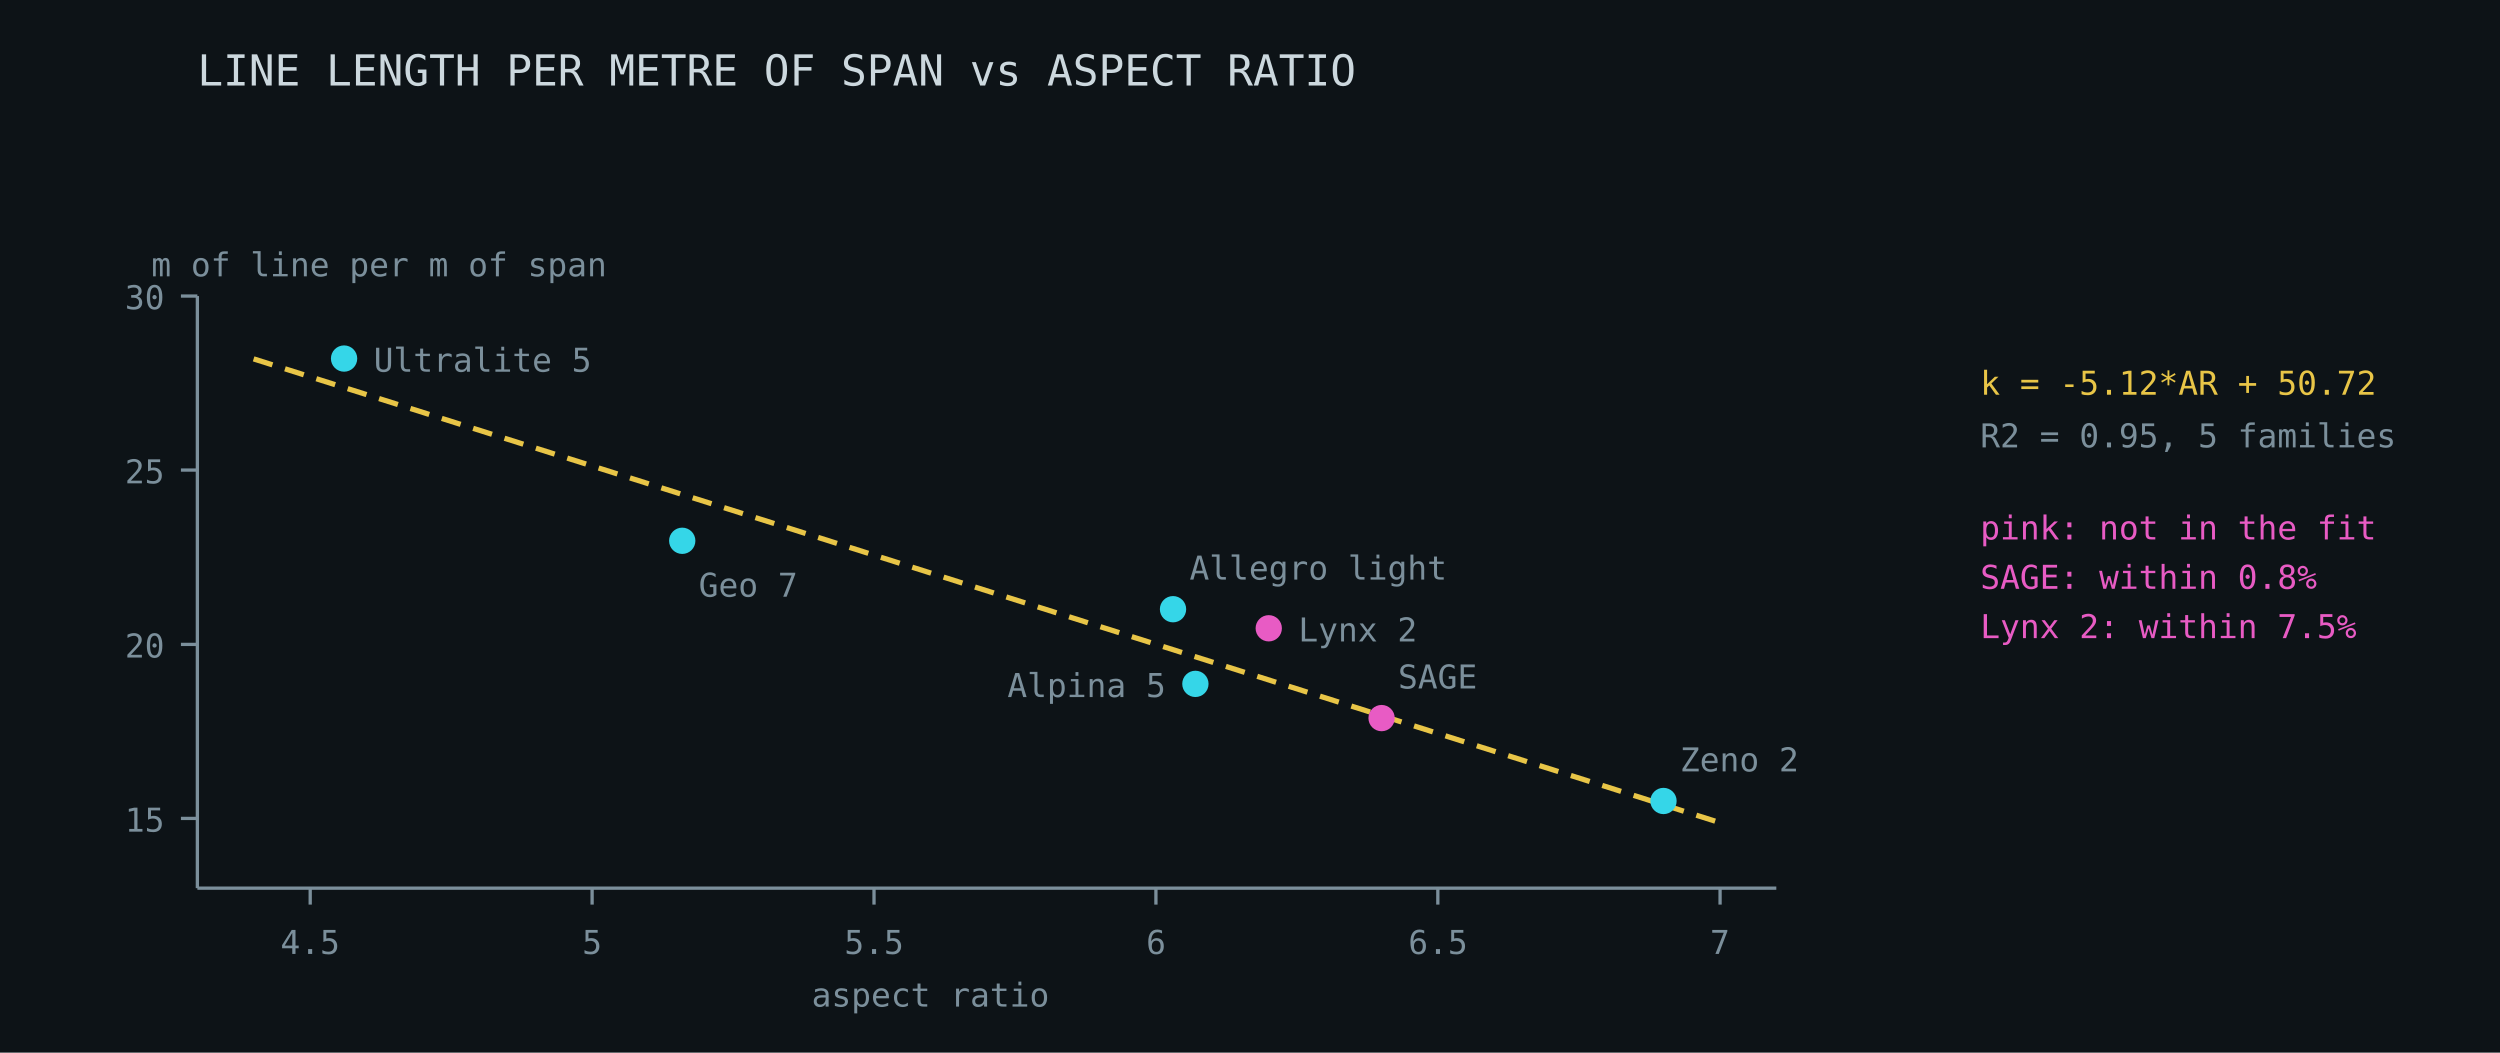
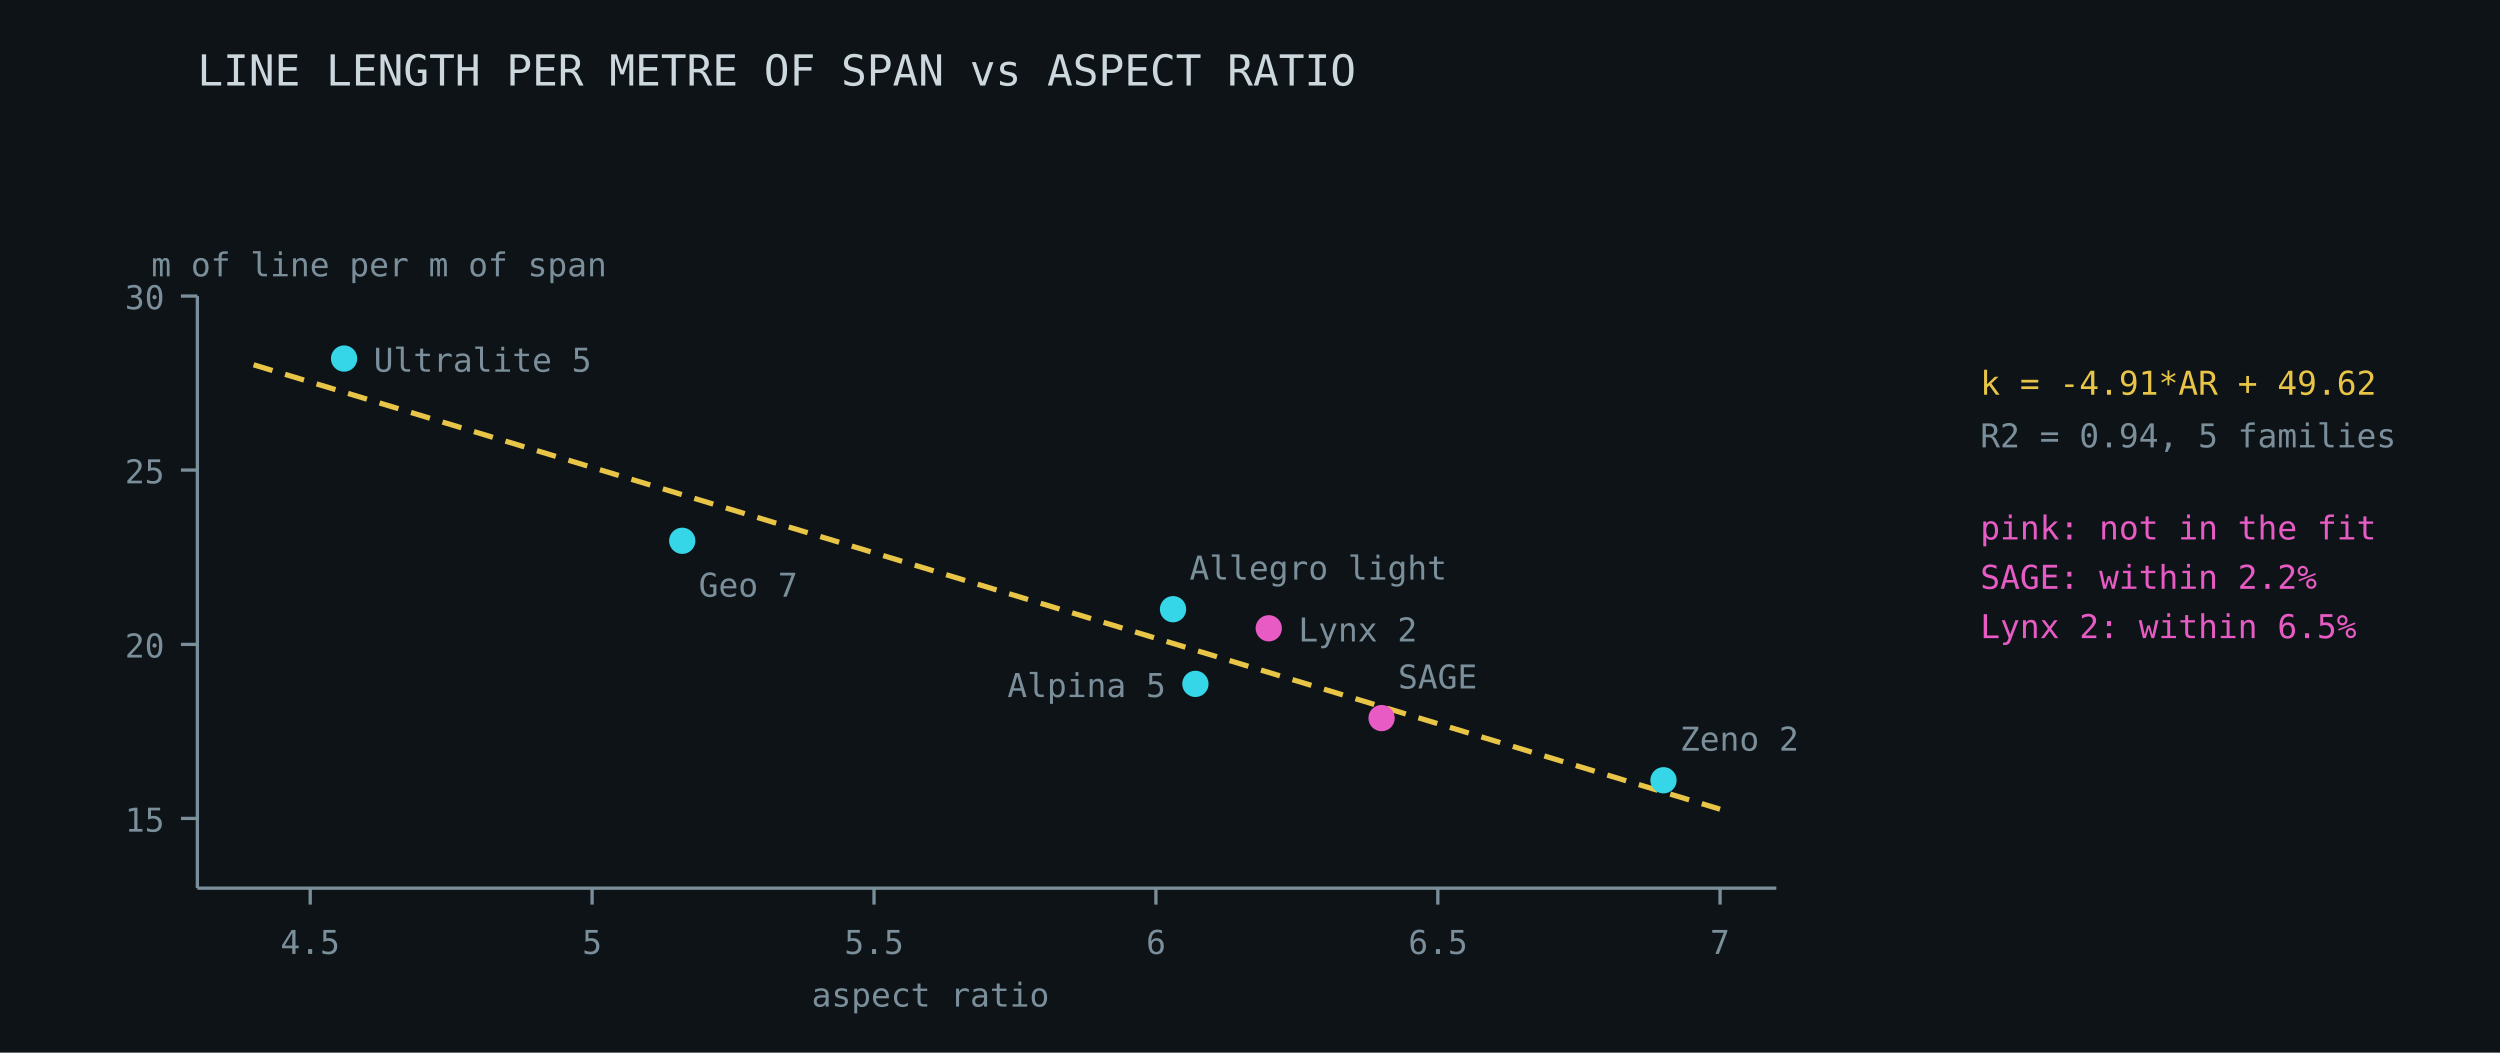
<svg xmlns="http://www.w3.org/2000/svg" width="760" height="320" viewBox="0 0 760 320" role="img" aria-label="Line length law">
  <rect width="760" height="320" fill="#0d1317" />
  <style>text{font-family:ui-monospace,Menlo,Consolas,monospace}</style>
  <text x="60" y="26" fill="#ccd8de" font-size="13" text-anchor="start">LINE LENGTH PER METRE OF SPAN vs ASPECT RATIO</text>
  <path d="M60.0 270.0L540.0 270.0" fill="none" stroke="#7b8f9b" stroke-width="1" />
  <path d="M60.0 90.0L60.0 270.0" fill="none" stroke="#7b8f9b" stroke-width="1" />
  <path d="M94.3 270.0L94.3 275.0" fill="none" stroke="#7b8f9b" stroke-width="1" />
  <text x="94.286" y="290" fill="#7b8f9b" font-size="10" text-anchor="middle">4.5</text>
  <path d="M180.0 270.0L180.0 275.0" fill="none" stroke="#7b8f9b" stroke-width="1" />
  <text x="180" y="290" fill="#7b8f9b" font-size="10" text-anchor="middle">5</text>
  <path d="M265.7 270.0L265.7 275.0" fill="none" stroke="#7b8f9b" stroke-width="1" />
  <text x="265.714" y="290" fill="#7b8f9b" font-size="10" text-anchor="middle">5.5</text>
  <path d="M351.4 270.0L351.4 275.0" fill="none" stroke="#7b8f9b" stroke-width="1" />
  <text x="351.429" y="290" fill="#7b8f9b" font-size="10" text-anchor="middle">6</text>
  <path d="M437.1 270.0L437.1 275.0" fill="none" stroke="#7b8f9b" stroke-width="1" />
  <text x="437.143" y="290" fill="#7b8f9b" font-size="10" text-anchor="middle">6.5</text>
  <path d="M522.9 270.0L522.9 275.0" fill="none" stroke="#7b8f9b" stroke-width="1" />
  <text x="522.857" y="290" fill="#7b8f9b" font-size="10" text-anchor="middle">7</text>
  <path d="M55.0 248.8L60.0 248.8" fill="none" stroke="#7b8f9b" stroke-width="1" />
  <text x="50" y="252.824" fill="#7b8f9b" font-size="10" text-anchor="end">15</text>
  <path d="M55.0 195.9L60.0 195.9" fill="none" stroke="#7b8f9b" stroke-width="1" />
  <text x="50" y="199.882" fill="#7b8f9b" font-size="10" text-anchor="end">20</text>
  <path d="M55.0 142.9L60.0 142.9" fill="none" stroke="#7b8f9b" stroke-width="1" />
  <text x="50" y="146.941" fill="#7b8f9b" font-size="10" text-anchor="end">25</text>
  <path d="M55.0 90.0L60.0 90.0" fill="none" stroke="#7b8f9b" stroke-width="1" />
  <text x="50" y="94" fill="#7b8f9b" font-size="10" text-anchor="end">30</text>
-   <path d="M77.1 109.1L522.9 250.1" fill="none" stroke="#e8c547" stroke-width="1.6" stroke-dasharray="6 4" />
+   <path d="M77.1 110.9L522.9 246.0" fill="none" stroke="#e8c547" stroke-width="1.6" stroke-dasharray="6 4" />
  <circle cx="104.6" cy="109.0" r="4" fill="#35d6e8" />
  <text x="113.6" y="113.0" fill="#7b8f9b" font-size="10" text-anchor="start">Ultralite 5</text>
  <circle cx="207.4" cy="164.4" r="4" fill="#35d6e8" />
  <text x="212.4" y="181.4" fill="#7b8f9b" font-size="10" text-anchor="start">Geo 7</text>
  <circle cx="356.6" cy="185.2" r="4" fill="#35d6e8" />
  <text x="361.6" y="176.2" fill="#7b8f9b" font-size="10" text-anchor="start">Allegro light</text>
  <circle cx="363.4" cy="207.9" r="4" fill="#35d6e8" />
  <text x="354.4" y="211.9" fill="#7b8f9b" font-size="10" text-anchor="end">Alpina 5</text>
  <circle cx="385.7" cy="191.0" r="4" fill="#e85bc4" />
  <text x="394.7" y="195.0" fill="#7b8f9b" font-size="10" text-anchor="start">Lynx 2</text>
  <circle cx="420.0" cy="218.3" r="4" fill="#e85bc4" />
  <text x="425.0" y="209.3" fill="#7b8f9b" font-size="10" text-anchor="start">SAGE</text>
-   <circle cx="505.7" cy="243.5" r="4" fill="#35d6e8" />
-   <text x="510.7" y="234.5" fill="#7b8f9b" font-size="10" text-anchor="start">Zeno 2</text>
+   <circle cx="505.7" cy="237.2" r="4" fill="#35d6e8" />
+   <text x="510.7" y="228.2" fill="#7b8f9b" font-size="10" text-anchor="start">Zeno 2</text>
  <text x="282.857" y="306" fill="#7b8f9b" font-size="10" text-anchor="middle">aspect ratio</text>
  <text x="46" y="84" fill="#7b8f9b" font-size="10" text-anchor="start">m of line per m of span</text>
-   <text x="602" y="120" fill="#e8c547" font-size="10" text-anchor="start">k = -5.12*AR + 50.72</text>
-   <text x="602" y="136" fill="#7b8f9b" font-size="10" text-anchor="start">R2 = 0.95, 5 families</text>
+   <text x="602" y="120" fill="#e8c547" font-size="10" text-anchor="start">k = -4.91*AR + 49.62</text>
+   <text x="602" y="136" fill="#7b8f9b" font-size="10" text-anchor="start">R2 = 0.94, 5 families</text>
  <text x="602" y="164" fill="#e85bc4" font-size="10" text-anchor="start">pink: not in the fit</text>
-   <text x="602" y="179" fill="#e85bc4" font-size="10" text-anchor="start">SAGE: within 0.8%</text>
-   <text x="602" y="194" fill="#e85bc4" font-size="10" text-anchor="start">Lynx 2: within 7.5%</text>
+   <text x="602" y="179" fill="#e85bc4" font-size="10" text-anchor="start">SAGE: within 2.2%</text>
+   <text x="602" y="194" fill="#e85bc4" font-size="10" text-anchor="start">Lynx 2: within 6.5%</text>
</svg>
